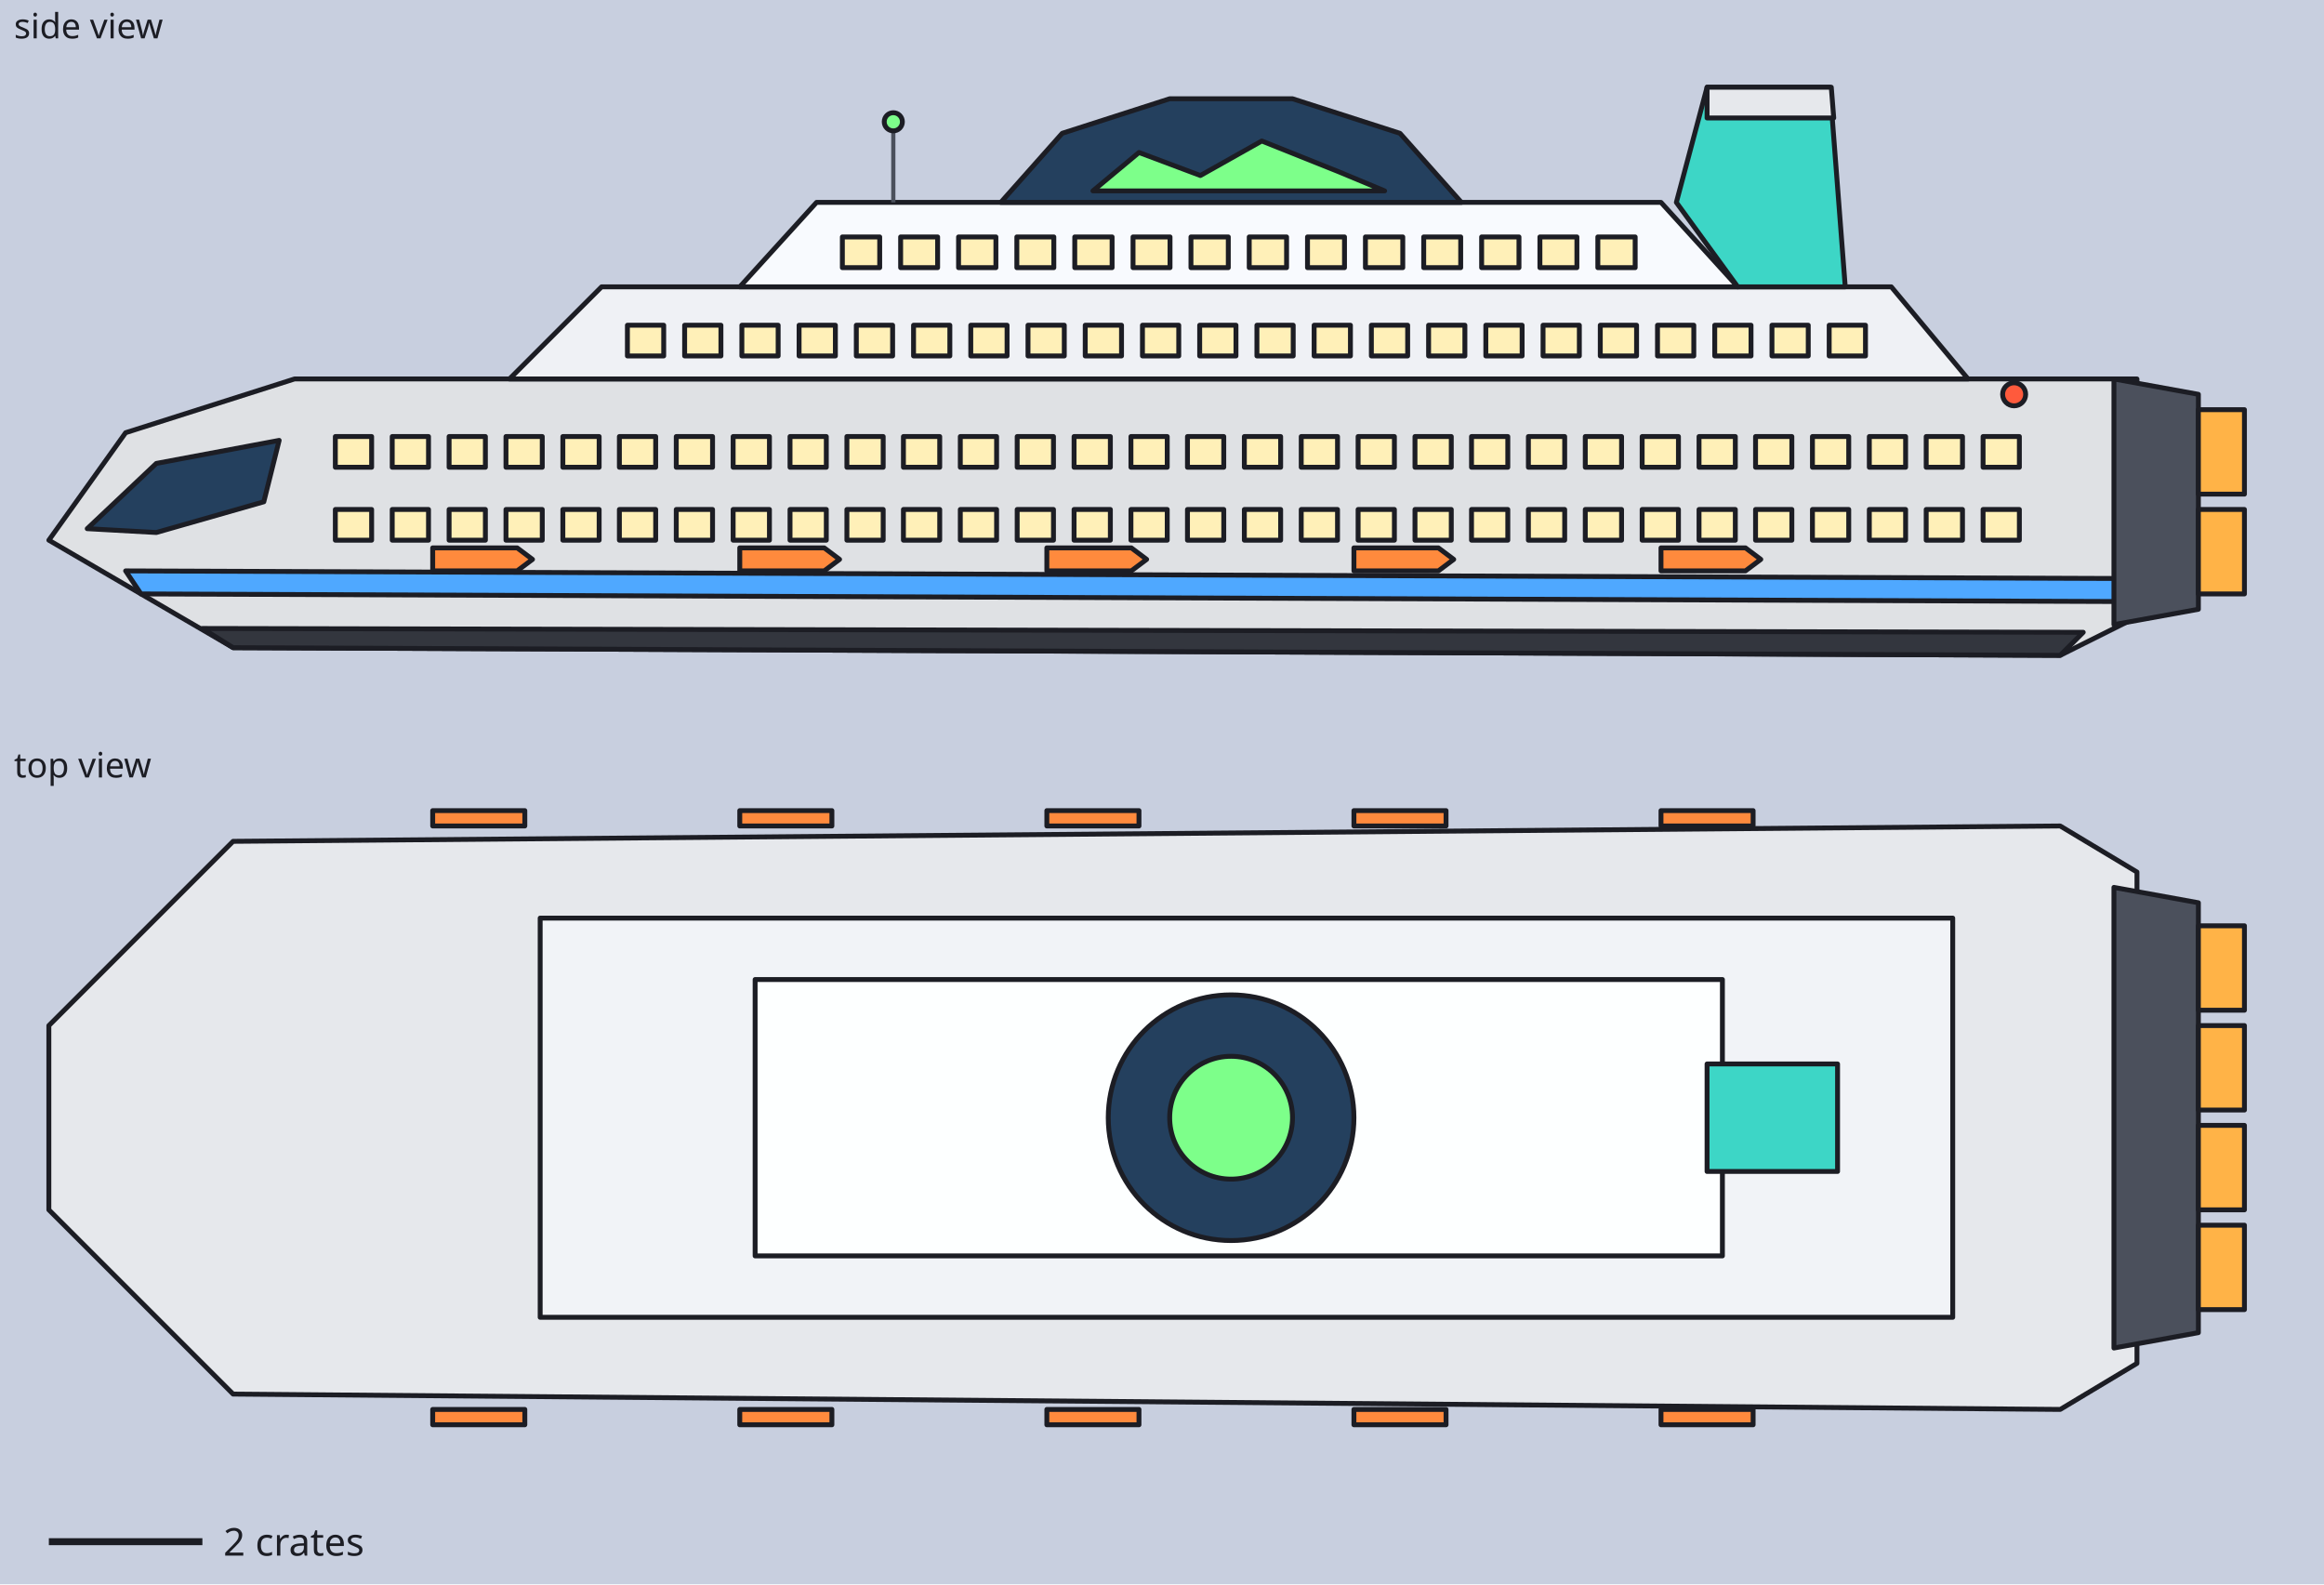
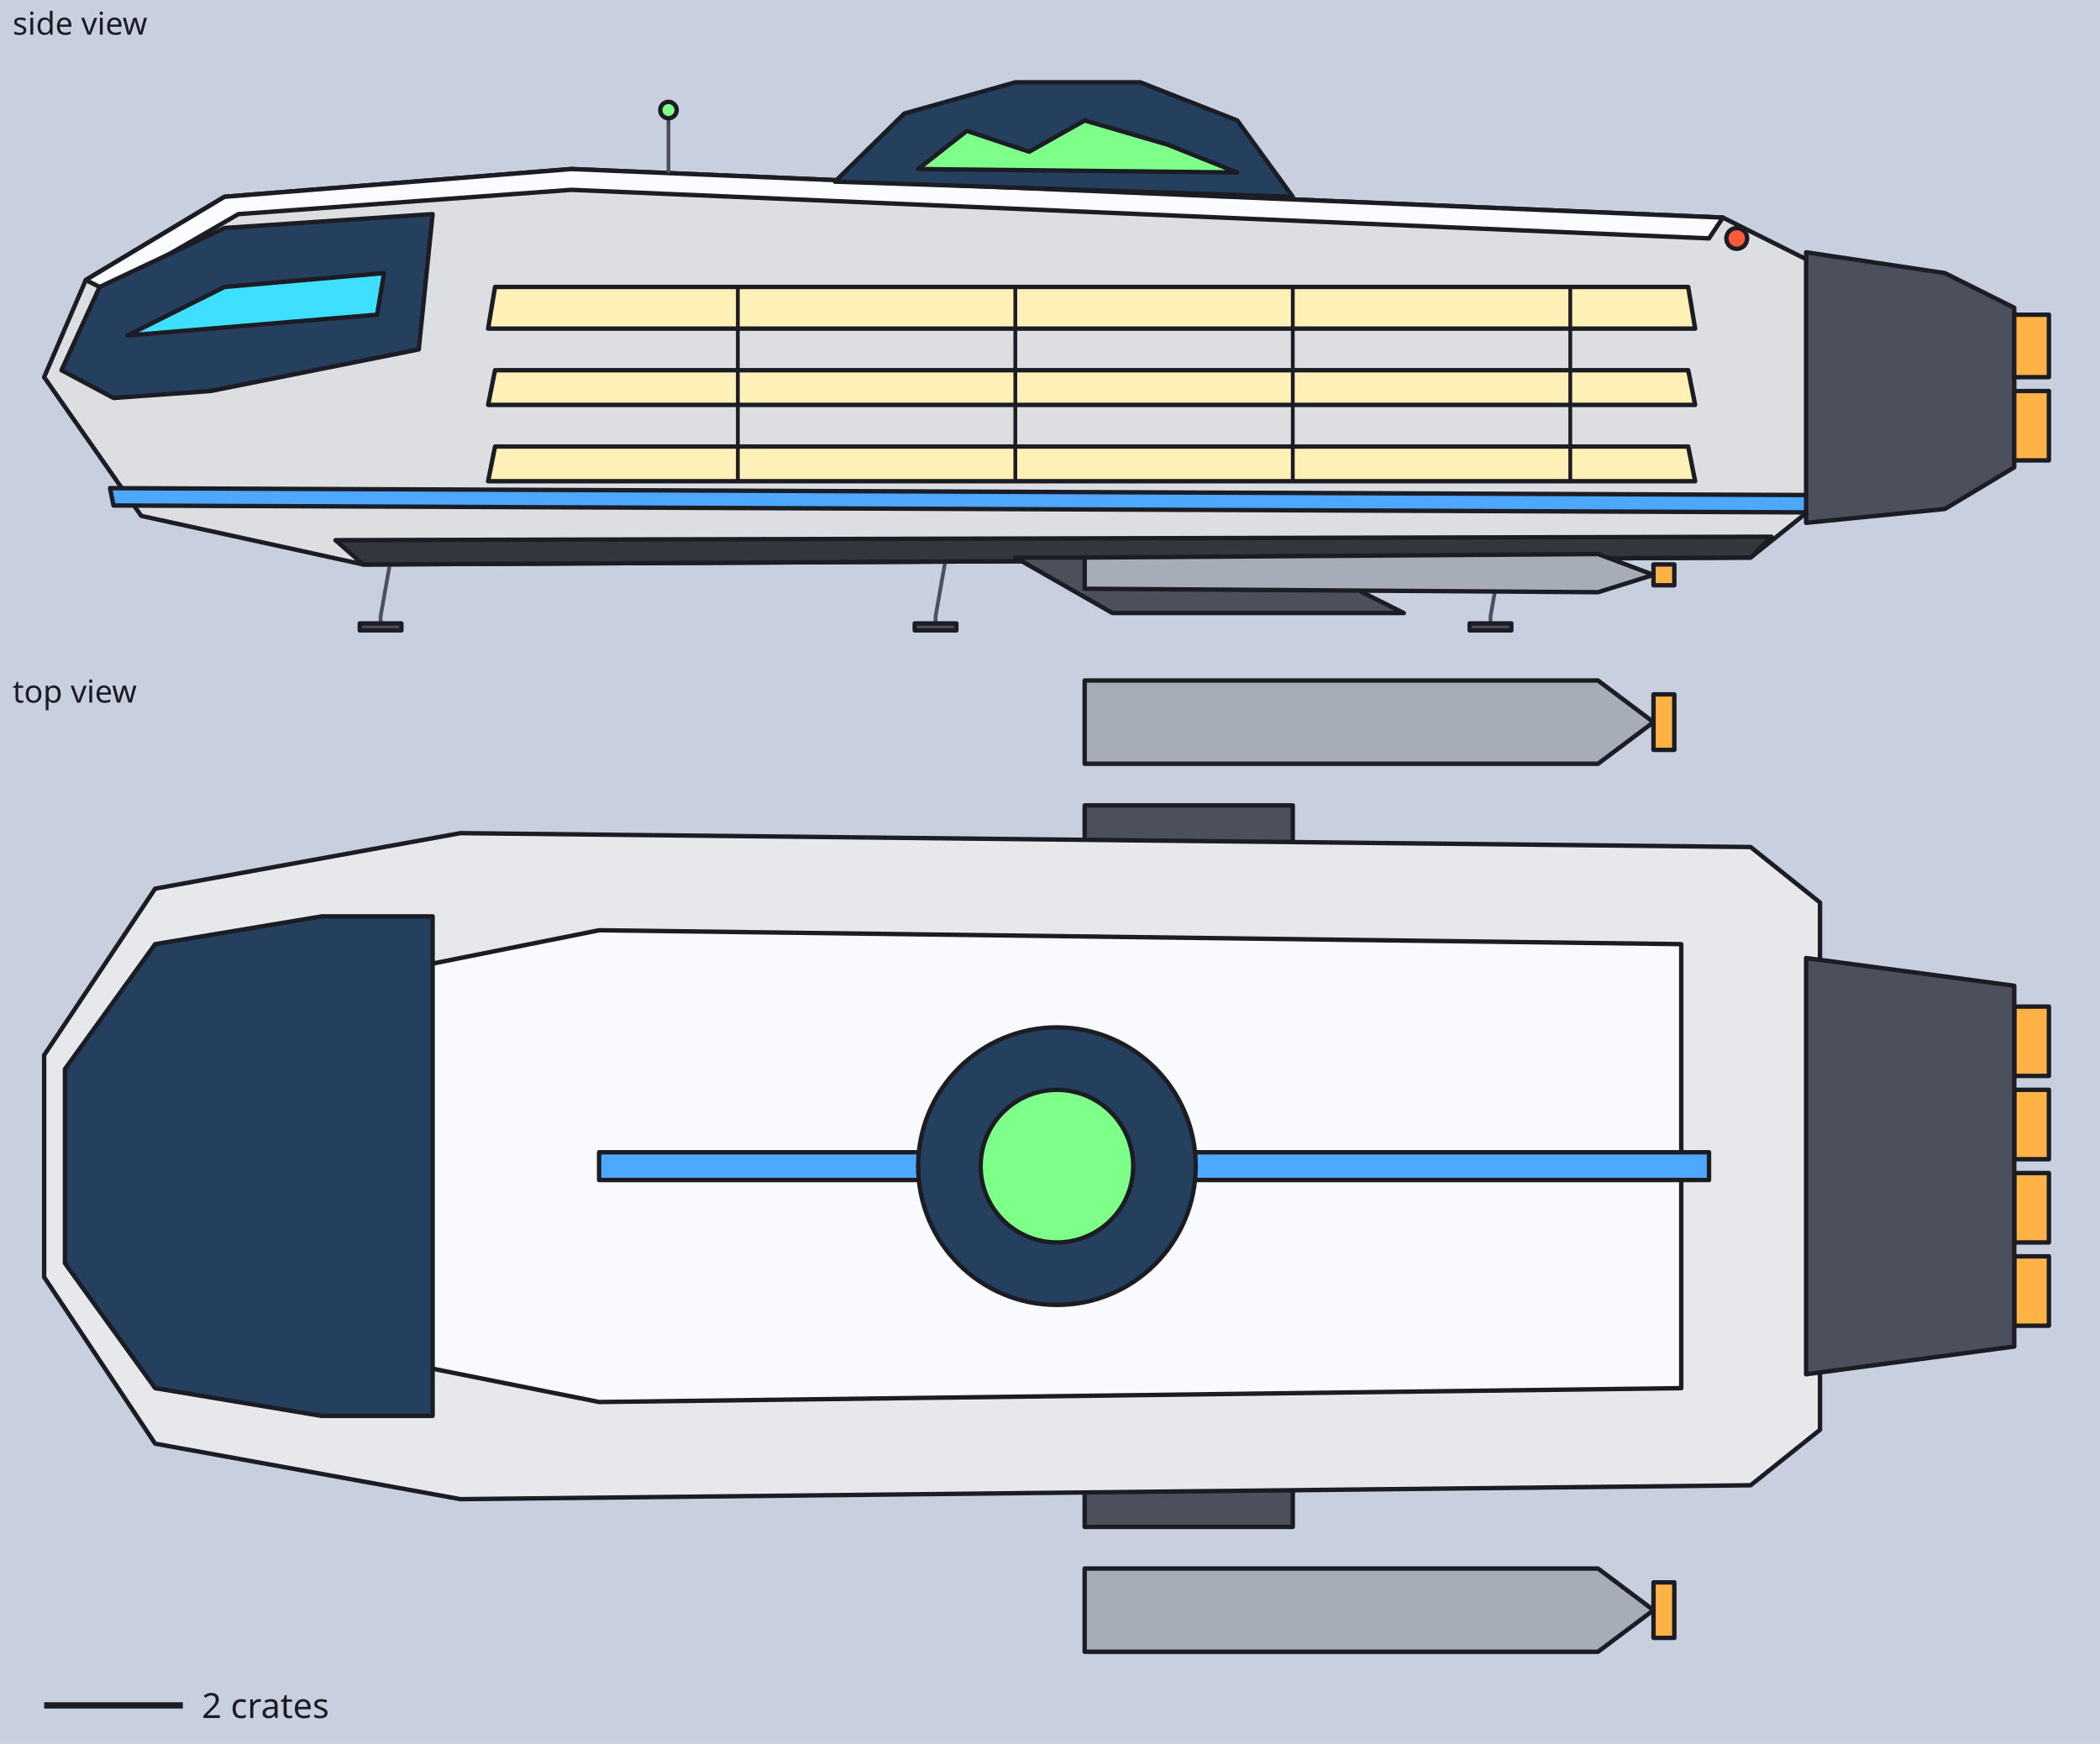
- <svg xmlns="http://www.w3.org/2000/svg" role="img" aria-label="Grand Snoozer" viewBox="0 0 666 454" width="666" height="454">
+ <svg xmlns="http://www.w3.org/2000/svg" role="img" aria-label="Grand Snoozer" viewBox="0 0 666 553" width="666" height="553">
  <rect width="100%" height="100%" fill="#c8cfdf" />
-   <polygon points="14.0,154.8 66.8,185.6 590.4,187.8 612.4,176.8 612.4,108.6 84.4,108.6 36.0,124.0" fill="#dfe1e4" fill-opacity="1" stroke="#1c1d24" stroke-width="1.4" stroke-linejoin="round" />
-   <polygon points="66.8,185.6 590.4,187.8 597.0,181.2 58.0,180.1" fill="#33363e" fill-opacity="1" stroke="#1c1d24" stroke-width="1.4" stroke-linejoin="round" />
-   <polygon points="40.4,170.2 612.4,172.4 612.4,165.8 36.0,163.6" fill="#4fa8ff" fill-opacity="1" stroke="#1c1d24" stroke-width="1.4" stroke-linejoin="round" />
-   <polygon points="25.0,151.5 44.8,132.8 80.0,126.2 75.6,143.8 44.8,152.6" fill="#24405e" fill-opacity="1" stroke="#1c1d24" stroke-width="1.4" stroke-linejoin="round" />
-   <polygon points="96.1,154.8 106.5,154.8 106.5,146.0 96.1,146.0" fill="#fff0b8" fill-opacity="1" stroke="#1c1d24" stroke-width="1.4" stroke-linejoin="round" />
-   <polygon points="112.4,154.8 122.8,154.8 122.8,146.0 112.4,146.0" fill="#fff0b8" fill-opacity="1" stroke="#1c1d24" stroke-width="1.4" stroke-linejoin="round" />
-   <polygon points="128.7,154.8 139.1,154.8 139.1,146.0 128.7,146.0" fill="#fff0b8" fill-opacity="1" stroke="#1c1d24" stroke-width="1.4" stroke-linejoin="round" />
-   <polygon points="145.0,154.8 155.4,154.8 155.4,146.0 145.0,146.0" fill="#fff0b8" fill-opacity="1" stroke="#1c1d24" stroke-width="1.4" stroke-linejoin="round" />
-   <polygon points="161.3,154.8 171.7,154.8 171.7,146.0 161.3,146.0" fill="#fff0b8" fill-opacity="1" stroke="#1c1d24" stroke-width="1.4" stroke-linejoin="round" />
-   <polygon points="177.5,154.8 187.9,154.8 187.9,146.0 177.5,146.0" fill="#fff0b8" fill-opacity="1" stroke="#1c1d24" stroke-width="1.4" stroke-linejoin="round" />
-   <polygon points="193.8,154.8 204.2,154.8 204.2,146.0 193.8,146.0" fill="#fff0b8" fill-opacity="1" stroke="#1c1d24" stroke-width="1.4" stroke-linejoin="round" />
-   <polygon points="210.1,154.8 220.5,154.8 220.5,146.0 210.1,146.0" fill="#fff0b8" fill-opacity="1" stroke="#1c1d24" stroke-width="1.4" stroke-linejoin="round" />
-   <polygon points="226.4,154.8 236.8,154.8 236.8,146.0 226.4,146.0" fill="#fff0b8" fill-opacity="1" stroke="#1c1d24" stroke-width="1.4" stroke-linejoin="round" />
-   <polygon points="242.7,154.8 253.1,154.8 253.1,146.0 242.7,146.0" fill="#fff0b8" fill-opacity="1" stroke="#1c1d24" stroke-width="1.4" stroke-linejoin="round" />
-   <polygon points="258.9,154.8 269.3,154.8 269.3,146.0 258.9,146.0" fill="#fff0b8" fill-opacity="1" stroke="#1c1d24" stroke-width="1.4" stroke-linejoin="round" />
-   <polygon points="275.2,154.8 285.6,154.8 285.6,146.0 275.2,146.0" fill="#fff0b8" fill-opacity="1" stroke="#1c1d24" stroke-width="1.4" stroke-linejoin="round" />
-   <polygon points="291.5,154.8 301.9,154.8 301.9,146.0 291.5,146.0" fill="#fff0b8" fill-opacity="1" stroke="#1c1d24" stroke-width="1.4" stroke-linejoin="round" />
-   <polygon points="307.8,154.8 318.2,154.8 318.2,146.0 307.8,146.0" fill="#fff0b8" fill-opacity="1" stroke="#1c1d24" stroke-width="1.4" stroke-linejoin="round" />
-   <polygon points="324.1,154.8 334.5,154.8 334.5,146.0 324.1,146.0" fill="#fff0b8" fill-opacity="1" stroke="#1c1d24" stroke-width="1.4" stroke-linejoin="round" />
-   <polygon points="340.3,154.8 350.7,154.8 350.7,146.0 340.3,146.0" fill="#fff0b8" fill-opacity="1" stroke="#1c1d24" stroke-width="1.4" stroke-linejoin="round" />
-   <polygon points="356.6,154.8 367.0,154.8 367.0,146.0 356.6,146.0" fill="#fff0b8" fill-opacity="1" stroke="#1c1d24" stroke-width="1.4" stroke-linejoin="round" />
-   <polygon points="372.9,154.8 383.3,154.8 383.3,146.0 372.9,146.0" fill="#fff0b8" fill-opacity="1" stroke="#1c1d24" stroke-width="1.4" stroke-linejoin="round" />
-   <polygon points="389.2,154.8 399.6,154.8 399.6,146.0 389.2,146.0" fill="#fff0b8" fill-opacity="1" stroke="#1c1d24" stroke-width="1.4" stroke-linejoin="round" />
-   <polygon points="405.5,154.8 415.9,154.8 415.9,146.0 405.5,146.0" fill="#fff0b8" fill-opacity="1" stroke="#1c1d24" stroke-width="1.4" stroke-linejoin="round" />
-   <polygon points="421.7,154.8 432.1,154.8 432.1,146.0 421.7,146.0" fill="#fff0b8" fill-opacity="1" stroke="#1c1d24" stroke-width="1.4" stroke-linejoin="round" />
-   <polygon points="438.0,154.8 448.4,154.8 448.4,146.0 438.0,146.0" fill="#fff0b8" fill-opacity="1" stroke="#1c1d24" stroke-width="1.4" stroke-linejoin="round" />
-   <polygon points="454.3,154.8 464.7,154.8 464.7,146.0 454.3,146.0" fill="#fff0b8" fill-opacity="1" stroke="#1c1d24" stroke-width="1.4" stroke-linejoin="round" />
-   <polygon points="470.6,154.8 481.0,154.8 481.0,146.0 470.6,146.0" fill="#fff0b8" fill-opacity="1" stroke="#1c1d24" stroke-width="1.4" stroke-linejoin="round" />
-   <polygon points="486.9,154.8 497.3,154.8 497.3,146.0 486.9,146.0" fill="#fff0b8" fill-opacity="1" stroke="#1c1d24" stroke-width="1.4" stroke-linejoin="round" />
-   <polygon points="503.1,154.8 513.5,154.8 513.5,146.0 503.1,146.0" fill="#fff0b8" fill-opacity="1" stroke="#1c1d24" stroke-width="1.4" stroke-linejoin="round" />
-   <polygon points="519.4,154.8 529.8,154.8 529.8,146.0 519.4,146.0" fill="#fff0b8" fill-opacity="1" stroke="#1c1d24" stroke-width="1.4" stroke-linejoin="round" />
-   <polygon points="535.7,154.8 546.1,154.8 546.1,146.0 535.7,146.0" fill="#fff0b8" fill-opacity="1" stroke="#1c1d24" stroke-width="1.4" stroke-linejoin="round" />
-   <polygon points="552.0,154.8 562.4,154.8 562.4,146.0 552.0,146.0" fill="#fff0b8" fill-opacity="1" stroke="#1c1d24" stroke-width="1.4" stroke-linejoin="round" />
-   <polygon points="568.3,154.8 578.7,154.8 578.7,146.0 568.3,146.0" fill="#fff0b8" fill-opacity="1" stroke="#1c1d24" stroke-width="1.4" stroke-linejoin="round" />
-   <polygon points="96.1,133.9 106.5,133.9 106.5,125.1 96.1,125.1" fill="#fff0b8" fill-opacity="1" stroke="#1c1d24" stroke-width="1.4" stroke-linejoin="round" />
-   <polygon points="112.4,133.9 122.8,133.9 122.8,125.1 112.4,125.1" fill="#fff0b8" fill-opacity="1" stroke="#1c1d24" stroke-width="1.4" stroke-linejoin="round" />
-   <polygon points="128.7,133.9 139.1,133.9 139.1,125.1 128.7,125.1" fill="#fff0b8" fill-opacity="1" stroke="#1c1d24" stroke-width="1.4" stroke-linejoin="round" />
-   <polygon points="145.0,133.9 155.4,133.9 155.4,125.1 145.0,125.1" fill="#fff0b8" fill-opacity="1" stroke="#1c1d24" stroke-width="1.4" stroke-linejoin="round" />
-   <polygon points="161.3,133.9 171.7,133.9 171.7,125.1 161.3,125.1" fill="#fff0b8" fill-opacity="1" stroke="#1c1d24" stroke-width="1.4" stroke-linejoin="round" />
-   <polygon points="177.5,133.9 187.9,133.9 187.9,125.1 177.5,125.1" fill="#fff0b8" fill-opacity="1" stroke="#1c1d24" stroke-width="1.4" stroke-linejoin="round" />
-   <polygon points="193.8,133.9 204.2,133.9 204.2,125.1 193.8,125.1" fill="#fff0b8" fill-opacity="1" stroke="#1c1d24" stroke-width="1.4" stroke-linejoin="round" />
-   <polygon points="210.1,133.9 220.5,133.9 220.5,125.1 210.1,125.1" fill="#fff0b8" fill-opacity="1" stroke="#1c1d24" stroke-width="1.4" stroke-linejoin="round" />
-   <polygon points="226.4,133.9 236.8,133.9 236.8,125.1 226.4,125.1" fill="#fff0b8" fill-opacity="1" stroke="#1c1d24" stroke-width="1.4" stroke-linejoin="round" />
-   <polygon points="242.7,133.9 253.1,133.9 253.1,125.1 242.7,125.1" fill="#fff0b8" fill-opacity="1" stroke="#1c1d24" stroke-width="1.4" stroke-linejoin="round" />
-   <polygon points="258.9,133.9 269.3,133.9 269.3,125.1 258.9,125.1" fill="#fff0b8" fill-opacity="1" stroke="#1c1d24" stroke-width="1.4" stroke-linejoin="round" />
-   <polygon points="275.2,133.9 285.6,133.9 285.6,125.1 275.2,125.1" fill="#fff0b8" fill-opacity="1" stroke="#1c1d24" stroke-width="1.4" stroke-linejoin="round" />
-   <polygon points="291.5,133.9 301.9,133.9 301.9,125.1 291.5,125.1" fill="#fff0b8" fill-opacity="1" stroke="#1c1d24" stroke-width="1.4" stroke-linejoin="round" />
-   <polygon points="307.8,133.9 318.2,133.9 318.2,125.1 307.8,125.1" fill="#fff0b8" fill-opacity="1" stroke="#1c1d24" stroke-width="1.4" stroke-linejoin="round" />
-   <polygon points="324.1,133.9 334.5,133.9 334.5,125.1 324.1,125.1" fill="#fff0b8" fill-opacity="1" stroke="#1c1d24" stroke-width="1.4" stroke-linejoin="round" />
-   <polygon points="340.3,133.9 350.7,133.9 350.7,125.1 340.3,125.1" fill="#fff0b8" fill-opacity="1" stroke="#1c1d24" stroke-width="1.4" stroke-linejoin="round" />
-   <polygon points="356.6,133.9 367.0,133.9 367.0,125.1 356.6,125.1" fill="#fff0b8" fill-opacity="1" stroke="#1c1d24" stroke-width="1.4" stroke-linejoin="round" />
-   <polygon points="372.9,133.9 383.3,133.9 383.3,125.1 372.9,125.1" fill="#fff0b8" fill-opacity="1" stroke="#1c1d24" stroke-width="1.4" stroke-linejoin="round" />
-   <polygon points="389.2,133.9 399.6,133.9 399.6,125.1 389.2,125.1" fill="#fff0b8" fill-opacity="1" stroke="#1c1d24" stroke-width="1.4" stroke-linejoin="round" />
-   <polygon points="405.5,133.9 415.9,133.9 415.9,125.1 405.5,125.1" fill="#fff0b8" fill-opacity="1" stroke="#1c1d24" stroke-width="1.4" stroke-linejoin="round" />
-   <polygon points="421.7,133.9 432.1,133.9 432.1,125.1 421.7,125.1" fill="#fff0b8" fill-opacity="1" stroke="#1c1d24" stroke-width="1.4" stroke-linejoin="round" />
-   <polygon points="438.0,133.9 448.4,133.9 448.4,125.1 438.0,125.1" fill="#fff0b8" fill-opacity="1" stroke="#1c1d24" stroke-width="1.4" stroke-linejoin="round" />
-   <polygon points="454.3,133.9 464.7,133.9 464.7,125.1 454.3,125.1" fill="#fff0b8" fill-opacity="1" stroke="#1c1d24" stroke-width="1.4" stroke-linejoin="round" />
-   <polygon points="470.6,133.9 481.0,133.9 481.0,125.1 470.6,125.1" fill="#fff0b8" fill-opacity="1" stroke="#1c1d24" stroke-width="1.4" stroke-linejoin="round" />
-   <polygon points="486.9,133.9 497.3,133.9 497.3,125.1 486.9,125.1" fill="#fff0b8" fill-opacity="1" stroke="#1c1d24" stroke-width="1.4" stroke-linejoin="round" />
-   <polygon points="503.1,133.9 513.5,133.9 513.5,125.1 503.1,125.1" fill="#fff0b8" fill-opacity="1" stroke="#1c1d24" stroke-width="1.4" stroke-linejoin="round" />
-   <polygon points="519.4,133.9 529.8,133.9 529.8,125.1 519.4,125.1" fill="#fff0b8" fill-opacity="1" stroke="#1c1d24" stroke-width="1.4" stroke-linejoin="round" />
-   <polygon points="535.7,133.9 546.1,133.9 546.1,125.1 535.7,125.1" fill="#fff0b8" fill-opacity="1" stroke="#1c1d24" stroke-width="1.4" stroke-linejoin="round" />
-   <polygon points="552.0,133.9 562.4,133.9 562.4,125.1 552.0,125.1" fill="#fff0b8" fill-opacity="1" stroke="#1c1d24" stroke-width="1.4" stroke-linejoin="round" />
-   <polygon points="568.3,133.9 578.7,133.9 578.7,125.1 568.3,125.1" fill="#fff0b8" fill-opacity="1" stroke="#1c1d24" stroke-width="1.4" stroke-linejoin="round" />
-   <polygon points="124.0,163.6 148.2,163.6 152.6,160.3 148.2,157.0 124.0,157.0" fill="#ff8a3d" fill-opacity="1" stroke="#1c1d24" stroke-width="1.4" stroke-linejoin="round" />
-   <polygon points="212.0,163.6 236.2,163.6 240.6,160.3 236.2,157.0 212.0,157.0" fill="#ff8a3d" fill-opacity="1" stroke="#1c1d24" stroke-width="1.4" stroke-linejoin="round" />
-   <polygon points="300.0,163.6 324.2,163.6 328.6,160.3 324.2,157.0 300.0,157.0" fill="#ff8a3d" fill-opacity="1" stroke="#1c1d24" stroke-width="1.4" stroke-linejoin="round" />
-   <polygon points="388.0,163.6 412.2,163.6 416.6,160.3 412.2,157.0 388.0,157.0" fill="#ff8a3d" fill-opacity="1" stroke="#1c1d24" stroke-width="1.4" stroke-linejoin="round" />
-   <polygon points="476.0,163.6 500.2,163.6 504.6,160.3 500.2,157.0 476.0,157.0" fill="#ff8a3d" fill-opacity="1" stroke="#1c1d24" stroke-width="1.4" stroke-linejoin="round" />
-   <polygon points="146.0,108.6 172.4,82.2 542.0,82.2 564.0,108.6" fill="#eff1f5" fill-opacity="1" stroke="#1c1d24" stroke-width="1.4" stroke-linejoin="round" />
-   <polygon points="179.8,102.0 190.2,102.0 190.2,93.2 179.8,93.2" fill="#fff0b8" fill-opacity="1" stroke="#1c1d24" stroke-width="1.4" stroke-linejoin="round" />
-   <polygon points="196.2,102.0 206.6,102.0 206.6,93.2 196.2,93.2" fill="#fff0b8" fill-opacity="1" stroke="#1c1d24" stroke-width="1.4" stroke-linejoin="round" />
-   <polygon points="212.6,102.0 223.0,102.0 223.0,93.2 212.6,93.2" fill="#fff0b8" fill-opacity="1" stroke="#1c1d24" stroke-width="1.4" stroke-linejoin="round" />
-   <polygon points="229.0,102.0 239.4,102.0 239.4,93.2 229.0,93.2" fill="#fff0b8" fill-opacity="1" stroke="#1c1d24" stroke-width="1.4" stroke-linejoin="round" />
-   <polygon points="245.4,102.0 255.8,102.0 255.8,93.2 245.4,93.2" fill="#fff0b8" fill-opacity="1" stroke="#1c1d24" stroke-width="1.4" stroke-linejoin="round" />
-   <polygon points="261.8,102.0 272.2,102.0 272.2,93.2 261.8,93.2" fill="#fff0b8" fill-opacity="1" stroke="#1c1d24" stroke-width="1.4" stroke-linejoin="round" />
-   <polygon points="278.2,102.0 288.6,102.0 288.6,93.2 278.2,93.2" fill="#fff0b8" fill-opacity="1" stroke="#1c1d24" stroke-width="1.4" stroke-linejoin="round" />
-   <polygon points="294.6,102.0 305.0,102.0 305.0,93.2 294.6,93.2" fill="#fff0b8" fill-opacity="1" stroke="#1c1d24" stroke-width="1.4" stroke-linejoin="round" />
-   <polygon points="311.0,102.0 321.4,102.0 321.4,93.2 311.0,93.2" fill="#fff0b8" fill-opacity="1" stroke="#1c1d24" stroke-width="1.4" stroke-linejoin="round" />
-   <polygon points="327.4,102.0 337.8,102.0 337.8,93.2 327.4,93.2" fill="#fff0b8" fill-opacity="1" stroke="#1c1d24" stroke-width="1.4" stroke-linejoin="round" />
-   <polygon points="343.8,102.0 354.2,102.0 354.2,93.2 343.8,93.2" fill="#fff0b8" fill-opacity="1" stroke="#1c1d24" stroke-width="1.4" stroke-linejoin="round" />
-   <polygon points="360.2,102.0 370.6,102.0 370.6,93.2 360.2,93.2" fill="#fff0b8" fill-opacity="1" stroke="#1c1d24" stroke-width="1.4" stroke-linejoin="round" />
-   <polygon points="376.6,102.0 387.0,102.0 387.0,93.2 376.6,93.2" fill="#fff0b8" fill-opacity="1" stroke="#1c1d24" stroke-width="1.4" stroke-linejoin="round" />
-   <polygon points="393.0,102.0 403.4,102.0 403.4,93.2 393.0,93.2" fill="#fff0b8" fill-opacity="1" stroke="#1c1d24" stroke-width="1.4" stroke-linejoin="round" />
-   <polygon points="409.4,102.0 419.8,102.0 419.8,93.2 409.4,93.2" fill="#fff0b8" fill-opacity="1" stroke="#1c1d24" stroke-width="1.4" stroke-linejoin="round" />
-   <polygon points="425.8,102.0 436.2,102.0 436.2,93.2 425.8,93.2" fill="#fff0b8" fill-opacity="1" stroke="#1c1d24" stroke-width="1.4" stroke-linejoin="round" />
-   <polygon points="442.2,102.0 452.6,102.0 452.6,93.2 442.2,93.2" fill="#fff0b8" fill-opacity="1" stroke="#1c1d24" stroke-width="1.4" stroke-linejoin="round" />
-   <polygon points="458.6,102.0 469.0,102.0 469.0,93.2 458.6,93.2" fill="#fff0b8" fill-opacity="1" stroke="#1c1d24" stroke-width="1.4" stroke-linejoin="round" />
-   <polygon points="475.0,102.0 485.4,102.0 485.4,93.2 475.0,93.2" fill="#fff0b8" fill-opacity="1" stroke="#1c1d24" stroke-width="1.4" stroke-linejoin="round" />
-   <polygon points="491.4,102.0 501.8,102.0 501.8,93.2 491.4,93.2" fill="#fff0b8" fill-opacity="1" stroke="#1c1d24" stroke-width="1.4" stroke-linejoin="round" />
-   <polygon points="507.8,102.0 518.2,102.0 518.2,93.2 507.8,93.2" fill="#fff0b8" fill-opacity="1" stroke="#1c1d24" stroke-width="1.4" stroke-linejoin="round" />
-   <polygon points="524.2,102.0 534.6,102.0 534.6,93.2 524.2,93.2" fill="#fff0b8" fill-opacity="1" stroke="#1c1d24" stroke-width="1.4" stroke-linejoin="round" />
-   <polygon points="212.0,82.2 234.0,58.0 476.0,58.0 498.0,82.2" fill="#f8fafe" fill-opacity="1" stroke="#1c1d24" stroke-width="1.4" stroke-linejoin="round" />
-   <polygon points="241.4,76.7 252.1,76.7 252.1,67.9 241.4,67.9" fill="#fff0b8" fill-opacity="1" stroke="#1c1d24" stroke-width="1.4" stroke-linejoin="round" />
-   <polygon points="258.1,76.7 268.7,76.7 268.7,67.9 258.1,67.9" fill="#fff0b8" fill-opacity="1" stroke="#1c1d24" stroke-width="1.4" stroke-linejoin="round" />
-   <polygon points="274.7,76.7 285.4,76.7 285.4,67.9 274.7,67.9" fill="#fff0b8" fill-opacity="1" stroke="#1c1d24" stroke-width="1.4" stroke-linejoin="round" />
-   <polygon points="291.4,76.7 302.0,76.7 302.0,67.9 291.4,67.9" fill="#fff0b8" fill-opacity="1" stroke="#1c1d24" stroke-width="1.4" stroke-linejoin="round" />
-   <polygon points="308.0,76.7 318.7,76.7 318.7,67.9 308.0,67.9" fill="#fff0b8" fill-opacity="1" stroke="#1c1d24" stroke-width="1.4" stroke-linejoin="round" />
-   <polygon points="324.7,76.7 335.3,76.7 335.3,67.9 324.7,67.9" fill="#fff0b8" fill-opacity="1" stroke="#1c1d24" stroke-width="1.4" stroke-linejoin="round" />
-   <polygon points="341.3,76.7 352.0,76.7 352.0,67.9 341.3,67.9" fill="#fff0b8" fill-opacity="1" stroke="#1c1d24" stroke-width="1.4" stroke-linejoin="round" />
-   <polygon points="358.0,76.7 368.7,76.7 368.7,67.9 358.0,67.9" fill="#fff0b8" fill-opacity="1" stroke="#1c1d24" stroke-width="1.4" stroke-linejoin="round" />
-   <polygon points="374.7,76.7 385.3,76.7 385.3,67.9 374.7,67.9" fill="#fff0b8" fill-opacity="1" stroke="#1c1d24" stroke-width="1.4" stroke-linejoin="round" />
-   <polygon points="391.3,76.7 402.0,76.7 402.0,67.9 391.3,67.9" fill="#fff0b8" fill-opacity="1" stroke="#1c1d24" stroke-width="1.4" stroke-linejoin="round" />
-   <polygon points="408.0,76.7 418.6,76.7 418.6,67.9 408.0,67.9" fill="#fff0b8" fill-opacity="1" stroke="#1c1d24" stroke-width="1.4" stroke-linejoin="round" />
-   <polygon points="424.6,76.7 435.3,76.7 435.3,67.9 424.6,67.9" fill="#fff0b8" fill-opacity="1" stroke="#1c1d24" stroke-width="1.4" stroke-linejoin="round" />
-   <polygon points="441.3,76.7 451.9,76.7 451.9,67.9 441.3,67.9" fill="#fff0b8" fill-opacity="1" stroke="#1c1d24" stroke-width="1.4" stroke-linejoin="round" />
-   <polygon points="457.9,76.7 468.6,76.7 468.6,67.9 457.9,67.9" fill="#fff0b8" fill-opacity="1" stroke="#1c1d24" stroke-width="1.4" stroke-linejoin="round" />
-   <polygon points="286.8,58.0 304.4,38.2 335.2,28.3 370.4,28.3 401.2,38.2 418.8,58.0" fill="#24405e" fill-opacity="1" stroke="#1c1d24" stroke-width="1.4" stroke-linejoin="round" />
-   <polygon points="313.2,54.7 326.4,43.7 344.0,50.3 361.6,40.4 383.6,49.2 396.8,54.7" fill="#7dff8a" fill-opacity="1" stroke="#1c1d24" stroke-width="1.4" stroke-linejoin="round" />
-   <polygon points="480.4,58.0 489.2,25.0 524.4,25.0 528.8,82.2 498.0,82.2" fill="#3dd6c6" fill-opacity="1" stroke="#1c1d24" stroke-width="1.4" stroke-linejoin="round" />
-   <polygon points="489.2,33.8 525.5,33.8 524.8,25.0 489.2,25.0" fill="#e6e8ec" fill-opacity="1" stroke="#1c1d24" stroke-width="1.4" stroke-linejoin="round" />
-   <polyline points="256.0,58.0 256.0,36.0" fill="none" stroke="#4b505c" stroke-width="1.2" stroke-linejoin="round" />
-   <circle cx="256.0" cy="34.9" r="2.6" fill="#7dff8a" fill-opacity="1" stroke="#1c1d24" stroke-width="1.4" />
-   <polygon points="605.8,179.0 630.0,174.6 630.0,113.0 605.8,108.6" fill="#4b505c" fill-opacity="1" stroke="#1c1d24" stroke-width="1.4" stroke-linejoin="round" />
-   <polygon points="630.0,170.2 643.2,170.2 643.2,146.0 630.0,146.0" fill="#ffb347" fill-opacity="1" stroke="#1c1d24" stroke-width="1.4" stroke-linejoin="round" />
-   <polygon points="630.0,141.6 643.2,141.6 643.2,117.4 630.0,117.4" fill="#ffb347" fill-opacity="1" stroke="#1c1d24" stroke-width="1.4" stroke-linejoin="round" />
-   <circle cx="577.2" cy="113.0" r="3.3" fill="#ff5a3c" fill-opacity="1" stroke="#1c1d24" stroke-width="1.4" />
-   <polygon points="14.0,293.9 66.8,241.1 590.4,236.7 612.4,249.9 612.4,390.7 590.4,403.9 66.8,399.5 14.0,346.7" fill="#e6e8ec" fill-opacity="1" stroke="#1c1d24" stroke-width="1.4" stroke-linejoin="round" />
-   <polygon points="154.8,263.1 559.6,263.1 559.6,377.5 154.8,377.5" fill="#f1f3f7" fill-opacity="1" stroke="#1c1d24" stroke-width="1.4" stroke-linejoin="round" />
-   <polygon points="216.4,280.7 493.6,280.7 493.6,359.9 216.4,359.9" fill="#fdffff" fill-opacity="1" stroke="#1c1d24" stroke-width="1.4" stroke-linejoin="round" />
-   <circle cx="352.8" cy="320.3" r="35.2" fill="#24405e" fill-opacity="1" stroke="#1c1d24" stroke-width="1.4" />
-   <circle cx="352.8" cy="320.3" r="17.6" fill="#7dff8a" fill-opacity="1" stroke="#1c1d24" stroke-width="1.4" />
-   <polygon points="489.2,304.9 526.6,304.9 526.6,335.7 489.2,335.7" fill="#3dd6c6" fill-opacity="1" stroke="#1c1d24" stroke-width="1.4" stroke-linejoin="round" />
-   <polygon points="124.0,232.3 150.4,232.3 150.4,236.7 124.0,236.7" fill="#ff8a3d" fill-opacity="1" stroke="#1c1d24" stroke-width="1.4" stroke-linejoin="round" />
-   <polygon points="212.0,232.3 238.4,232.3 238.4,236.7 212.0,236.7" fill="#ff8a3d" fill-opacity="1" stroke="#1c1d24" stroke-width="1.4" stroke-linejoin="round" />
-   <polygon points="300.0,232.3 326.4,232.3 326.4,236.7 300.0,236.7" fill="#ff8a3d" fill-opacity="1" stroke="#1c1d24" stroke-width="1.4" stroke-linejoin="round" />
-   <polygon points="388.0,232.3 414.4,232.3 414.4,236.7 388.0,236.7" fill="#ff8a3d" fill-opacity="1" stroke="#1c1d24" stroke-width="1.4" stroke-linejoin="round" />
-   <polygon points="476.0,232.3 502.4,232.3 502.4,236.7 476.0,236.7" fill="#ff8a3d" fill-opacity="1" stroke="#1c1d24" stroke-width="1.4" stroke-linejoin="round" />
-   <polygon points="124.0,403.9 150.4,403.9 150.4,408.3 124.0,408.3" fill="#ff8a3d" fill-opacity="1" stroke="#1c1d24" stroke-width="1.4" stroke-linejoin="round" />
-   <polygon points="212.0,403.9 238.4,403.9 238.4,408.3 212.0,408.3" fill="#ff8a3d" fill-opacity="1" stroke="#1c1d24" stroke-width="1.4" stroke-linejoin="round" />
-   <polygon points="300.0,403.9 326.4,403.9 326.4,408.3 300.0,408.3" fill="#ff8a3d" fill-opacity="1" stroke="#1c1d24" stroke-width="1.4" stroke-linejoin="round" />
-   <polygon points="388.0,403.9 414.4,403.9 414.4,408.3 388.0,408.3" fill="#ff8a3d" fill-opacity="1" stroke="#1c1d24" stroke-width="1.4" stroke-linejoin="round" />
-   <polygon points="476.0,403.9 502.4,403.9 502.4,408.3 476.0,408.3" fill="#ff8a3d" fill-opacity="1" stroke="#1c1d24" stroke-width="1.4" stroke-linejoin="round" />
-   <polygon points="605.8,254.3 630.0,258.7 630.0,381.9 605.8,386.3" fill="#4b505c" fill-opacity="1" stroke="#1c1d24" stroke-width="1.4" stroke-linejoin="round" />
-   <polygon points="630.0,265.3 643.2,265.3 643.2,289.5 630.0,289.5" fill="#ffb347" fill-opacity="1" stroke="#1c1d24" stroke-width="1.4" stroke-linejoin="round" />
-   <polygon points="630.0,293.9 643.2,293.9 643.2,318.1 630.0,318.1" fill="#ffb347" fill-opacity="1" stroke="#1c1d24" stroke-width="1.4" stroke-linejoin="round" />
-   <polygon points="630.0,322.5 643.2,322.5 643.2,346.7 630.0,346.7" fill="#ffb347" fill-opacity="1" stroke="#1c1d24" stroke-width="1.4" stroke-linejoin="round" />
-   <polygon points="630.0,351.1 643.2,351.1 643.2,375.3 630.0,375.3" fill="#ffb347" fill-opacity="1" stroke="#1c1d24" stroke-width="1.4" stroke-linejoin="round" />
-   <line x1="14" y1="441.8" x2="58" y2="441.8" stroke="#1c1d24" stroke-width="2" />
-   <text x="64" y="445.8" font-family="sans-serif" font-size="11" fill="#1c1d24">2 crates</text>
+   <polyline points="124.0,176.8 120.7,195.5 120.7,198.8" fill="none" stroke="#4b505c" stroke-width="1.2" stroke-linejoin="round" />
+   <polygon points="114.1,199.9 127.3,199.9 127.3,197.7 114.1,197.7" fill="#4b505c" fill-opacity="1" stroke="#1c1d24" stroke-width="1.4" stroke-linejoin="round" />
+   <polyline points="300.0,176.8 296.7,195.5 296.7,198.8" fill="none" stroke="#4b505c" stroke-width="1.2" stroke-linejoin="round" />
+   <polygon points="290.1,199.9 303.3,199.9 303.3,197.7 290.1,197.7" fill="#4b505c" fill-opacity="1" stroke="#1c1d24" stroke-width="1.4" stroke-linejoin="round" />
+   <polyline points="476.0,176.8 472.7,195.5 472.7,198.8" fill="none" stroke="#4b505c" stroke-width="1.2" stroke-linejoin="round" />
+   <polygon points="466.1,199.9 479.3,199.9 479.3,197.7 466.1,197.7" fill="#4b505c" fill-opacity="1" stroke="#1c1d24" stroke-width="1.4" stroke-linejoin="round" />
+   <polygon points="14.0,119.6 44.8,163.6 115.2,179.0 555.2,176.8 577.2,159.2 577.2,84.4 546.4,69.0 181.2,53.6 71.2,62.4 27.2,88.8" fill="#dcdee2" fill-opacity="1" stroke="#1c1d24" stroke-width="1.4" stroke-linejoin="round" />
+   <polygon points="27.2,88.8 71.2,62.4 181.2,53.6 546.4,69.0 542.0,75.6 181.2,60.2 75.6,67.9 33.8,92.1" fill="#fafcff" fill-opacity="1" stroke="#1c1d24" stroke-width="1.4" stroke-linejoin="round" />
+   <polygon points="115.2,179.0 555.2,176.8 561.8,170.2 106.4,171.3" fill="#33363e" fill-opacity="1" stroke="#1c1d24" stroke-width="1.4" stroke-linejoin="round" />
+   <polygon points="19.5,117.4 31.6,91.0 71.2,72.3 137.2,67.9 132.8,110.8 66.8,124.0 36.0,126.2" fill="#24405e" fill-opacity="1" stroke="#1c1d24" stroke-width="1.4" stroke-linejoin="round" />
+   <polygon points="40.4,106.4 71.2,91.0 121.8,86.6 119.6,99.8" fill="#3fe0ff" fill-opacity="1" stroke="#1c1d24" stroke-width="1.4" stroke-linejoin="round" />
+   <polygon points="154.8,104.2 537.6,104.2 535.4,91.0 157.0,91.0" fill="#fff0b8" fill-opacity="1" stroke="#1c1d24" stroke-width="1.4" stroke-linejoin="round" />
+   <polygon points="154.8,128.4 537.6,128.4 535.4,117.4 157.0,117.4" fill="#fff0b8" fill-opacity="1" stroke="#1c1d24" stroke-width="1.4" stroke-linejoin="round" />
+   <polygon points="154.8,152.6 537.6,152.6 535.4,141.6 157.0,141.6" fill="#fff0b8" fill-opacity="1" stroke="#1c1d24" stroke-width="1.4" stroke-linejoin="round" />
+   <polyline points="234.0,152.6 234.0,91.0" fill="none" stroke="#1c1d24" stroke-width="1.2" stroke-linejoin="round" />
+   <polyline points="322.0,152.6 322.0,91.0" fill="none" stroke="#1c1d24" stroke-width="1.2" stroke-linejoin="round" />
+   <polyline points="410.0,152.6 410.0,91.0" fill="none" stroke="#1c1d24" stroke-width="1.2" stroke-linejoin="round" />
+   <polyline points="498.0,152.6 498.0,91.0" fill="none" stroke="#1c1d24" stroke-width="1.2" stroke-linejoin="round" />
+   <polygon points="36.0,160.3 577.2,162.5 577.2,157.0 34.9,154.8" fill="#4fa8ff" fill-opacity="1" stroke="#1c1d24" stroke-width="1.4" stroke-linejoin="round" />
+   <polygon points="264.8,57.6 286.8,36.0 322.0,26.1 361.6,26.1 392.4,38.2 410.0,62.4" fill="#24405e" fill-opacity="1" stroke="#1c1d24" stroke-width="1.4" stroke-linejoin="round" />
+   <polygon points="291.2,53.6 306.6,41.5 326.4,48.1 344.0,38.2 370.4,45.9 392.4,54.7" fill="#7dff8a" fill-opacity="1" stroke="#1c1d24" stroke-width="1.4" stroke-linejoin="round" />
+   <polygon points="322.0,176.8 410.0,176.8 445.2,194.4 352.8,194.4" fill="#4b505c" fill-opacity="1" stroke="#1c1d24" stroke-width="1.4" stroke-linejoin="round" />
+   <polygon points="344.0,186.7 506.8,187.8 524.4,182.3 506.8,175.7 344.0,176.8" fill="#a7adb8" fill-opacity="1" stroke="#1c1d24" stroke-width="1.4" stroke-linejoin="round" />
+   <polygon points="524.4,185.6 531.0,185.6 531.0,179.0 524.4,179.0" fill="#ffb347" fill-opacity="1" stroke="#1c1d24" stroke-width="1.4" stroke-linejoin="round" />
+   <polygon points="572.8,165.8 616.8,161.4 638.8,148.2 638.8,97.6 616.8,86.6 572.8,80.0" fill="#4b505c" fill-opacity="1" stroke="#1c1d24" stroke-width="1.4" stroke-linejoin="round" />
+   <polygon points="638.8,146.0 649.8,146.0 649.8,124.0 638.8,124.0" fill="#ffb347" fill-opacity="1" stroke="#1c1d24" stroke-width="1.4" stroke-linejoin="round" />
+   <polygon points="638.8,119.6 649.8,119.6 649.8,99.8 638.8,99.8" fill="#ffb347" fill-opacity="1" stroke="#1c1d24" stroke-width="1.4" stroke-linejoin="round" />
+   <polyline points="212.0,54.7 212.0,36.0" fill="none" stroke="#4b505c" stroke-width="1.2" stroke-linejoin="round" />
+   <circle cx="212.0" cy="34.9" r="2.6" fill="#7dff8a" fill-opacity="1" stroke="#1c1d24" stroke-width="1.4" />
+   <circle cx="550.8" cy="75.6" r="3.3" fill="#ff5a3c" fill-opacity="1" stroke="#1c1d24" stroke-width="1.4" />
+   <polygon points="344.0,255.4 410.0,255.4 410.0,273.0 344.0,273.0" fill="#4b505c" fill-opacity="1" stroke="#1c1d24" stroke-width="1.4" stroke-linejoin="round" />
+   <polygon points="344.0,466.6 410.0,466.6 410.0,484.2 344.0,484.2" fill="#4b505c" fill-opacity="1" stroke="#1c1d24" stroke-width="1.4" stroke-linejoin="round" />
+   <polygon points="344.0,215.8 506.8,215.8 524.4,229.0 506.8,242.2 344.0,242.2" fill="#a7adb8" fill-opacity="1" stroke="#1c1d24" stroke-width="1.4" stroke-linejoin="round" />
+   <polygon points="344.0,497.4 506.8,497.4 524.4,510.6 506.8,523.8 344.0,523.8" fill="#a7adb8" fill-opacity="1" stroke="#1c1d24" stroke-width="1.4" stroke-linejoin="round" />
+   <polygon points="524.4,220.2 531.0,220.2 531.0,237.8 524.4,237.8" fill="#ffb347" fill-opacity="1" stroke="#1c1d24" stroke-width="1.4" stroke-linejoin="round" />
+   <polygon points="524.4,501.8 531.0,501.8 531.0,519.4 524.4,519.4" fill="#ffb347" fill-opacity="1" stroke="#1c1d24" stroke-width="1.4" stroke-linejoin="round" />
+   <polygon points="14.0,334.6 49.2,281.8 146.0,264.2 555.2,268.6 577.2,286.2 577.2,453.4 555.2,471.0 146.0,475.4 49.2,457.8 14.0,405.0" fill="#e6e8ec" fill-opacity="1" stroke="#1c1d24" stroke-width="1.4" stroke-linejoin="round" />
+   <polygon points="102.0,312.6 190.0,295.0 533.2,299.4 533.2,440.2 190.0,444.6 102.0,427.0" fill="#f8fafe" fill-opacity="1" stroke="#1c1d24" stroke-width="1.4" stroke-linejoin="round" />
+   <polygon points="20.6,339.0 49.2,299.4 102.0,290.6 137.2,290.6 137.2,449.0 102.0,449.0 49.2,440.2 20.6,400.6" fill="#24405e" fill-opacity="1" stroke="#1c1d24" stroke-width="1.4" stroke-linejoin="round" />
+   <polygon points="190.0,365.4 542.0,365.4 542.0,374.2 190.0,374.2" fill="#4fa8ff" fill-opacity="1" stroke="#1c1d24" stroke-width="1.4" stroke-linejoin="round" />
+   <circle cx="335.2" cy="369.8" r="44.0" fill="#24405e" fill-opacity="1" stroke="#1c1d24" stroke-width="1.4" />
+   <circle cx="335.2" cy="369.8" r="24.2" fill="#7dff8a" fill-opacity="1" stroke="#1c1d24" stroke-width="1.4" />
+   <polygon points="638.8,319.2 649.8,319.2 649.8,341.2 638.8,341.2" fill="#ffb347" fill-opacity="1" stroke="#1c1d24" stroke-width="1.4" stroke-linejoin="round" />
+   <polygon points="638.8,345.6 649.8,345.6 649.8,367.6 638.8,367.6" fill="#ffb347" fill-opacity="1" stroke="#1c1d24" stroke-width="1.4" stroke-linejoin="round" />
+   <polygon points="638.8,372.0 649.8,372.0 649.8,394.0 638.8,394.0" fill="#ffb347" fill-opacity="1" stroke="#1c1d24" stroke-width="1.4" stroke-linejoin="round" />
+   <polygon points="638.8,398.4 649.8,398.4 649.8,420.4 638.8,420.4" fill="#ffb347" fill-opacity="1" stroke="#1c1d24" stroke-width="1.4" stroke-linejoin="round" />
+   <polygon points="572.8,303.8 638.8,312.6 638.8,427.0 572.8,435.8" fill="#4b505c" fill-opacity="1" stroke="#1c1d24" stroke-width="1.4" stroke-linejoin="round" />
+   <line x1="14" y1="540.8" x2="58" y2="540.8" stroke="#1c1d24" stroke-width="2" />
+   <text x="64" y="544.8" font-family="sans-serif" font-size="11" fill="#1c1d24">2 crates</text>
  <text x="4" y="222.8" font-family="sans-serif" font-size="10" fill="#1c1d24">top view</text>
  <text x="4" y="11" font-family="sans-serif" font-size="10" fill="#1c1d24">side view</text>
</svg>
